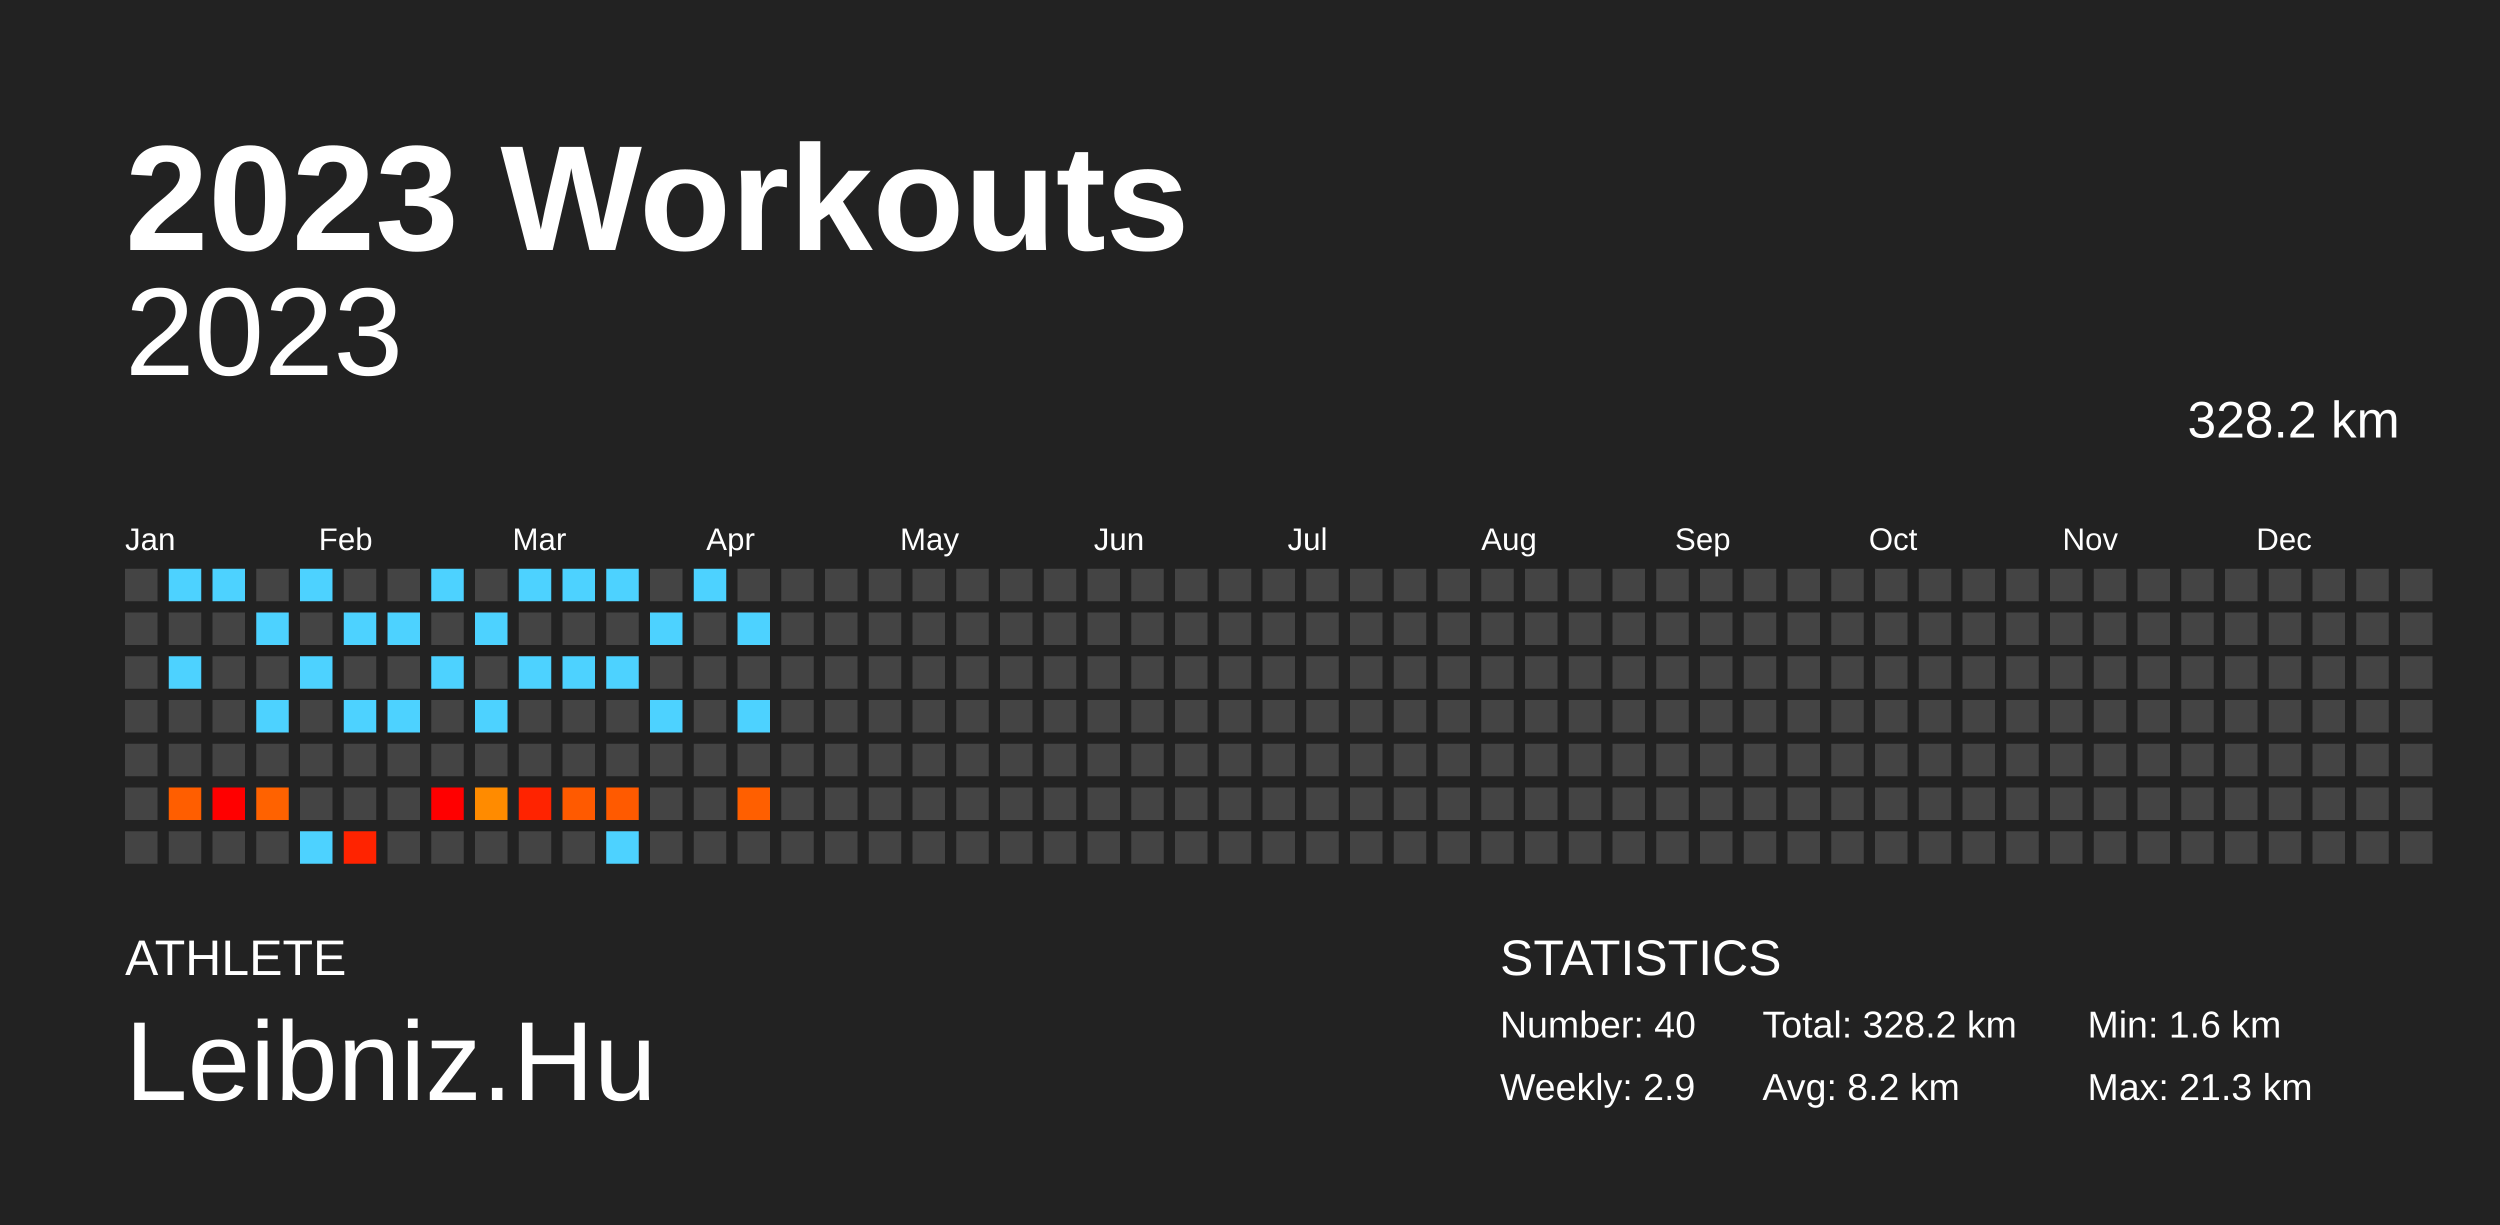
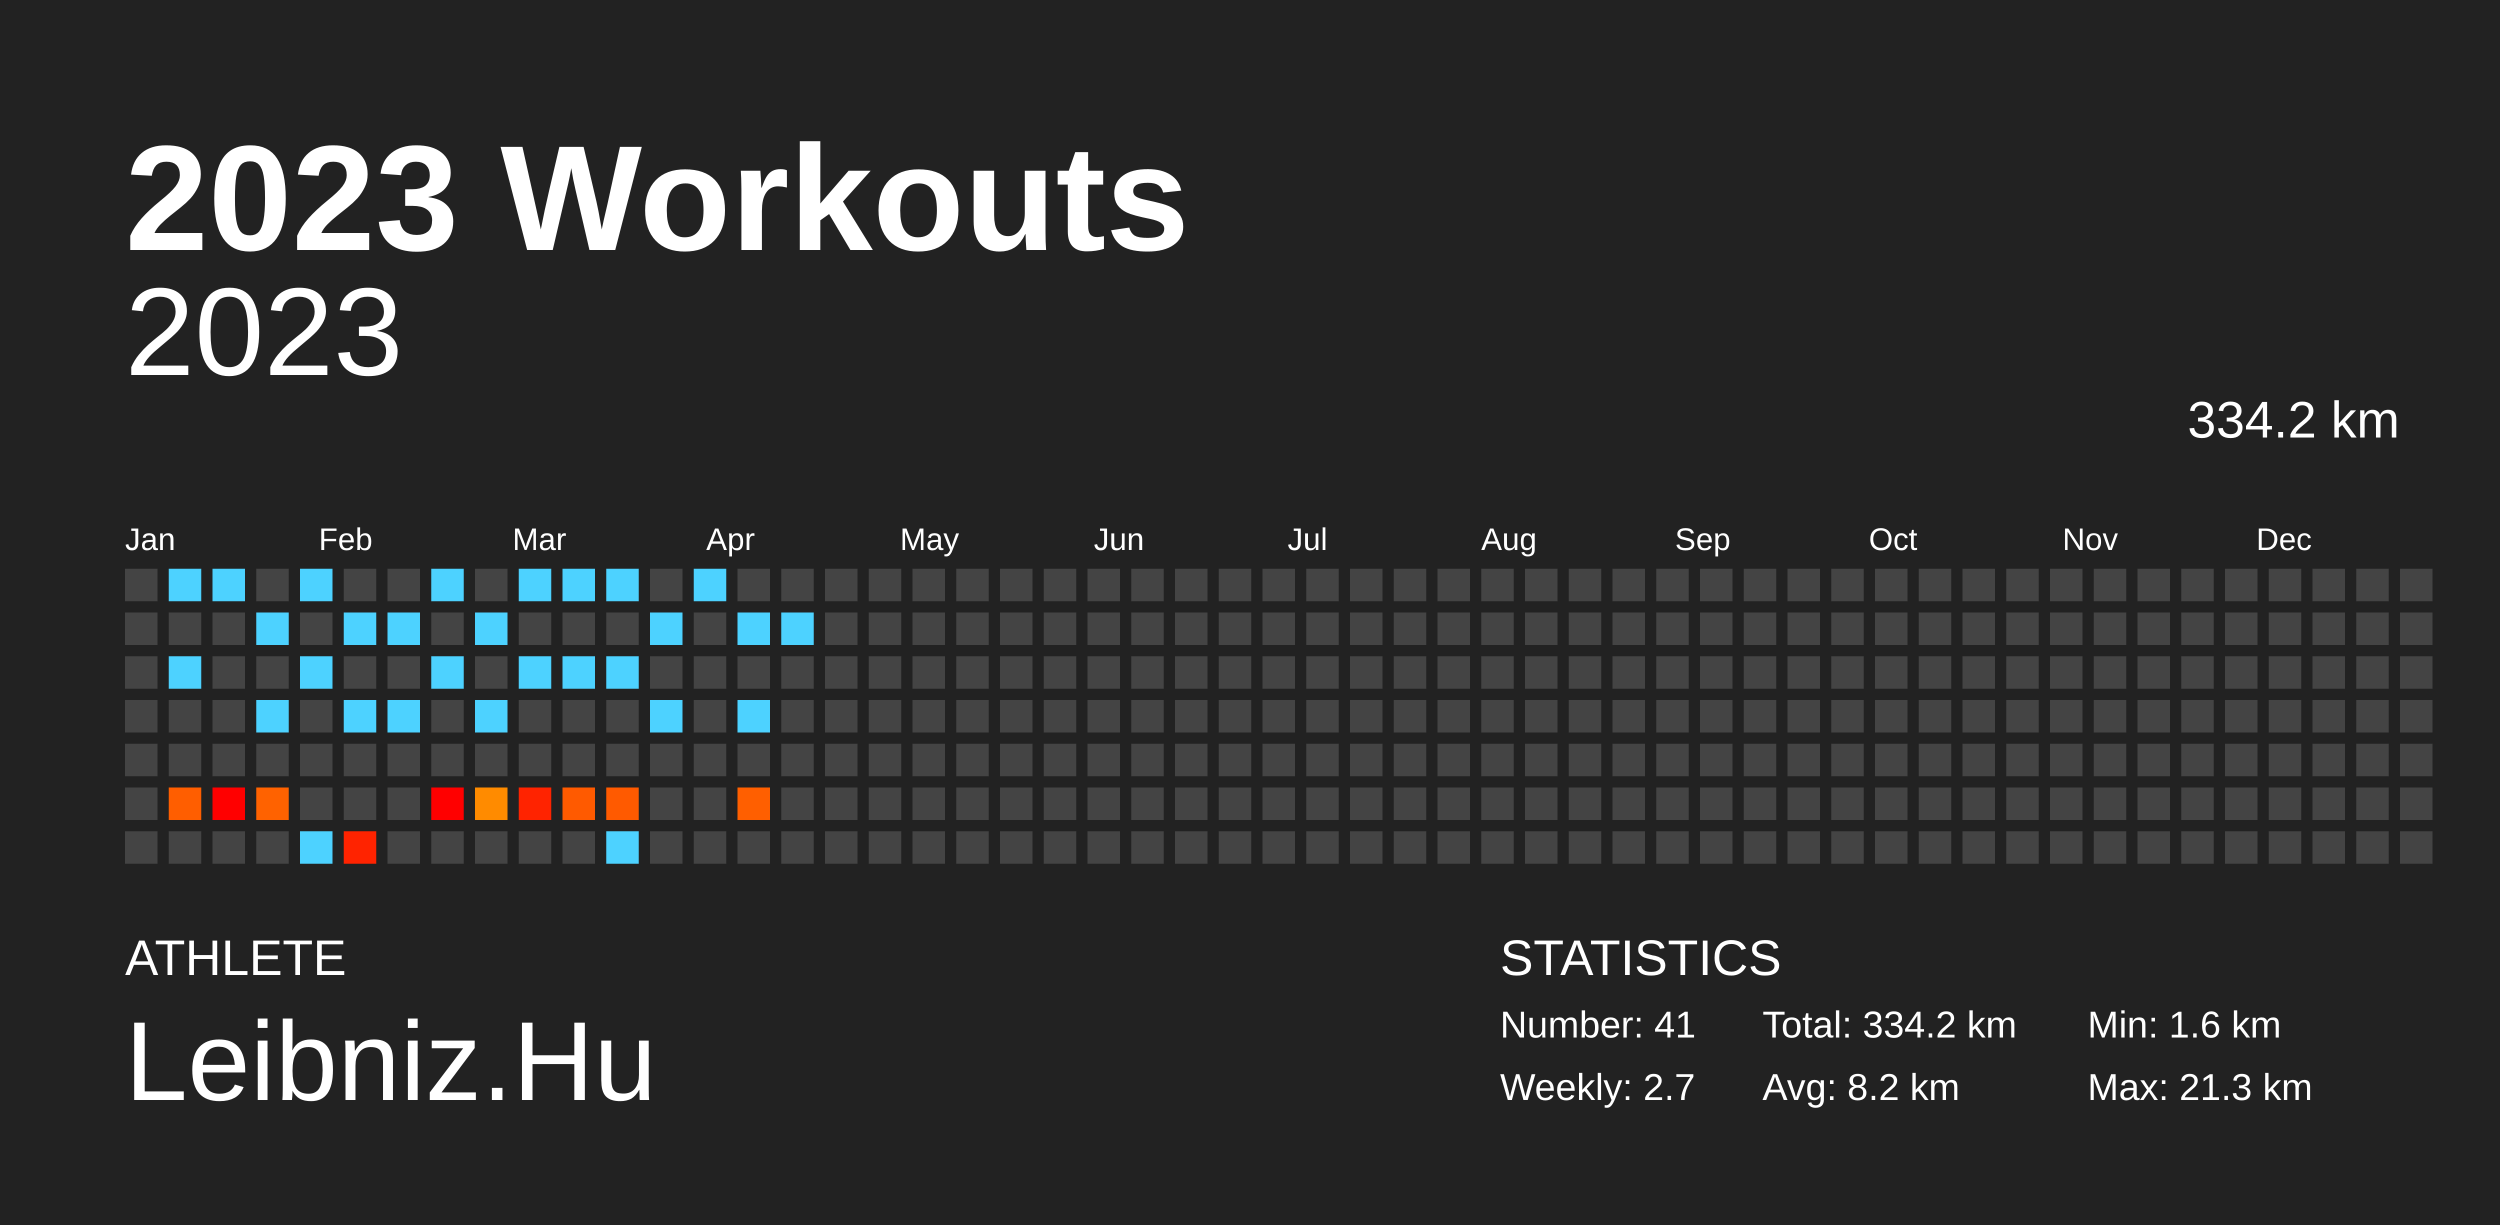
<svg xmlns="http://www.w3.org/2000/svg" baseProfile="full" height="98mm" version="1.1" viewBox="0,0,200,98" width="200mm">
  <defs />
  <rect fill="#222222" height="98" width="200" x="0" y="0" />
  <text fill="#FFFFFF" style="font-size:12px; font-family:Arial; font-weight:bold;" x="10" y="20">2023 Workouts</text>
  <text fill="#FFFFFF" style="font-size:4px; font-family:Arial" x="10" y="78">ATHLETE</text>
  <text fill="#FFFFFF" style="font-size:9px; font-family:Arial" x="10" y="88">Leibniz.Hu</text>
  <text fill="#FFFFFF" style="font-size:4px; font-family:Arial" x="120" y="78">STATISTICS</text>
-   <text fill="#FFFFFF" style="font-size:3px; font-family:Arial" x="120" y="83">Number: 40</text>
-   <text fill="#FFFFFF" style="font-size:3px; font-family:Arial" x="120" y="88">Weekly: 2.9</text>
-   <text fill="#FFFFFF" style="font-size:3px; font-family:Arial" x="141" y="83">Total: 328.2 km</text>
+   <text fill="#FFFFFF" style="font-size:3px; font-family:Arial" x="120" y="83">Number: 41</text>
+   <text fill="#FFFFFF" style="font-size:3px; font-family:Arial" x="120" y="88">Weekly: 2.7</text>
+   <text fill="#FFFFFF" style="font-size:3px; font-family:Arial" x="141" y="83">Total: 334.2 km</text>
  <text fill="#FFFFFF" style="font-size:3px; font-family:Arial" x="141" y="88">Avg: 8.2 km</text>
  <text fill="#FFFFFF" style="font-size:3px; font-family:Arial" x="167" y="83">Min: 1.6 km</text>
  <text fill="#FFFFFF" style="font-size:3px; font-family:Arial" x="167" y="88">Max: 21.3 km</text>
  <text alignment-baseline="hanging" fill="#FFFFFF" style="font-size:10.0px; font-family:Arial;" x="10" y="30">2023</text>
-   <text alignment-baseline="hanging" fill="#FFFFFF" style="font-size:4.125px; font-family:Arial;" x="175" y="35">328.2 km</text>
+   <text alignment-baseline="hanging" fill="#FFFFFF" style="font-size:4.125px; font-family:Arial;" x="175" y="35">334.2 km</text>
  <text fill="#FFFFFF" style="font-size:2.5px; font-family:Arial" x="10.0" y="44">Jan</text>
  <text fill="#FFFFFF" style="font-size:2.5px; font-family:Arial" x="25.5" y="44">Feb</text>
  <text fill="#FFFFFF" style="font-size:2.5px; font-family:Arial" x="41.0" y="44">Mar</text>
  <text fill="#FFFFFF" style="font-size:2.5px; font-family:Arial" x="56.5" y="44">Apr</text>
  <text fill="#FFFFFF" style="font-size:2.5px; font-family:Arial" x="72.0" y="44">May</text>
  <text fill="#FFFFFF" style="font-size:2.5px; font-family:Arial" x="87.5" y="44">Jun</text>
  <text fill="#FFFFFF" style="font-size:2.5px; font-family:Arial" x="103.0" y="44">Jul</text>
  <text fill="#FFFFFF" style="font-size:2.5px; font-family:Arial" x="118.5" y="44">Aug</text>
  <text fill="#FFFFFF" style="font-size:2.5px; font-family:Arial" x="134.0" y="44">Sep</text>
  <text fill="#FFFFFF" style="font-size:2.5px; font-family:Arial" x="149.5" y="44">Oct</text>
  <text fill="#FFFFFF" style="font-size:2.5px; font-family:Arial" x="165.0" y="44">Nov</text>
  <text fill="#FFFFFF" style="font-size:2.5px; font-family:Arial" x="180.5" y="44">Dec</text>
  <rect fill="#444444" height="2.6" width="2.6" x="10.0" y="45.5" />
  <rect fill="#444444" height="2.6" width="2.6" x="10.0" y="49.0" />
  <rect fill="#444444" height="2.6" width="2.6" x="10.0" y="52.5" />
  <rect fill="#444444" height="2.6" width="2.6" x="10.0" y="56.0" />
  <rect fill="#444444" height="2.6" width="2.6" x="10.0" y="59.5" />
  <rect fill="#444444" height="2.6" width="2.6" x="10.0" y="63.0" />
  <rect fill="#444444" height="2.6" width="2.6" x="10.0" y="66.5" />
  <rect fill="#4dd2ff" height="2.6" width="2.6" x="13.5" y="45.5" />
  <rect fill="#444444" height="2.6" width="2.6" x="13.5" y="49.0" />
  <rect fill="#4dd2ff" height="2.6" width="2.6" x="13.5" y="52.5" />
  <rect fill="#444444" height="2.6" width="2.6" x="13.5" y="56.0" />
  <rect fill="#444444" height="2.6" width="2.6" x="13.5" y="59.5" />
  <rect fill="#ff5e00" height="2.6" width="2.6" x="13.5" y="63.0" />
  <rect fill="#444444" height="2.6" width="2.6" x="13.5" y="66.5" />
  <rect fill="#4dd2ff" height="2.6" width="2.6" x="17.0" y="45.5" />
  <rect fill="#444444" height="2.6" width="2.6" x="17.0" y="49.0" />
  <rect fill="#444444" height="2.6" width="2.6" x="17.0" y="52.5" />
  <rect fill="#444444" height="2.6" width="2.6" x="17.0" y="56.0" />
  <rect fill="#444444" height="2.6" width="2.6" x="17.0" y="59.5" />
  <rect fill="red" height="2.6" width="2.6" x="17.0" y="63.0" />
  <rect fill="#444444" height="2.6" width="2.6" x="17.0" y="66.5" />
  <rect fill="#444444" height="2.6" width="2.6" x="20.5" y="45.5" />
  <rect fill="#4dd2ff" height="2.6" width="2.6" x="20.5" y="49.0" />
  <rect fill="#444444" height="2.6" width="2.6" x="20.5" y="52.5" />
  <rect fill="#4dd2ff" height="2.6" width="2.6" x="20.5" y="56.0" />
  <rect fill="#444444" height="2.6" width="2.6" x="20.5" y="59.5" />
  <rect fill="#ff6200" height="2.6" width="2.6" x="20.5" y="63.0" />
  <rect fill="#444444" height="2.6" width="2.6" x="20.5" y="66.5" />
  <rect fill="#4dd2ff" height="2.6" width="2.6" x="24.0" y="45.5" />
  <rect fill="#444444" height="2.6" width="2.6" x="24.0" y="49.0" />
  <rect fill="#4dd2ff" height="2.6" width="2.6" x="24.0" y="52.5" />
  <rect fill="#444444" height="2.6" width="2.6" x="24.0" y="56.0" />
  <rect fill="#444444" height="2.6" width="2.6" x="24.0" y="59.5" />
  <rect fill="#444444" height="2.6" width="2.6" x="24.0" y="63.0" />
  <rect fill="#4dd2ff" height="2.6" width="2.6" x="24.0" y="66.5" />
  <rect fill="#444444" height="2.6" width="2.6" x="27.5" y="45.5" />
  <rect fill="#4dd2ff" height="2.6" width="2.6" x="27.5" y="49.0" />
  <rect fill="#444444" height="2.6" width="2.6" x="27.5" y="52.5" />
  <rect fill="#4dd2ff" height="2.6" width="2.6" x="27.5" y="56.0" />
  <rect fill="#444444" height="2.6" width="2.6" x="27.5" y="59.5" />
  <rect fill="#444444" height="2.6" width="2.6" x="27.5" y="63.0" />
  <rect fill="#ff2300" height="2.6" width="2.6" x="27.5" y="66.5" />
  <rect fill="#444444" height="2.6" width="2.6" x="31.0" y="45.5" />
  <rect fill="#4dd2ff" height="2.6" width="2.6" x="31.0" y="49.0" />
  <rect fill="#444444" height="2.6" width="2.6" x="31.0" y="52.5" />
  <rect fill="#4dd2ff" height="2.6" width="2.6" x="31.0" y="56.0" />
  <rect fill="#444444" height="2.6" width="2.6" x="31.0" y="59.5" />
  <rect fill="#444444" height="2.6" width="2.6" x="31.0" y="63.0" />
  <rect fill="#444444" height="2.6" width="2.6" x="31.0" y="66.5" />
  <rect fill="#4dd2ff" height="2.6" width="2.6" x="34.5" y="45.5" />
  <rect fill="#444444" height="2.6" width="2.6" x="34.5" y="49.0" />
  <rect fill="#4dd2ff" height="2.6" width="2.6" x="34.5" y="52.5" />
  <rect fill="#444444" height="2.6" width="2.6" x="34.5" y="56.0" />
  <rect fill="#444444" height="2.6" width="2.6" x="34.5" y="59.5" />
  <rect fill="red" height="2.6" width="2.6" x="34.5" y="63.0" />
  <rect fill="#444444" height="2.6" width="2.6" x="34.5" y="66.5" />
  <rect fill="#444444" height="2.6" width="2.6" x="38.0" y="45.5" />
  <rect fill="#4dd2ff" height="2.6" width="2.6" x="38.0" y="49.0" />
  <rect fill="#444444" height="2.6" width="2.6" x="38.0" y="52.5" />
  <rect fill="#4dd2ff" height="2.6" width="2.6" x="38.0" y="56.0" />
  <rect fill="#444444" height="2.6" width="2.6" x="38.0" y="59.5" />
  <rect fill="#ff8b00" height="2.6" width="2.6" x="38.0" y="63.0" />
  <rect fill="#444444" height="2.6" width="2.6" x="38.0" y="66.5" />
  <rect fill="#4dd2ff" height="2.6" width="2.6" x="41.5" y="45.5" />
  <rect fill="#444444" height="2.6" width="2.6" x="41.5" y="49.0" />
  <rect fill="#4dd2ff" height="2.6" width="2.6" x="41.5" y="52.5" />
  <rect fill="#444444" height="2.6" width="2.6" x="41.5" y="56.0" />
  <rect fill="#444444" height="2.6" width="2.6" x="41.5" y="59.5" />
  <rect fill="#ff2300" height="2.6" width="2.6" x="41.5" y="63.0" />
  <rect fill="#444444" height="2.6" width="2.6" x="41.5" y="66.5" />
  <rect fill="#4dd2ff" height="2.6" width="2.6" x="45.0" y="45.5" />
  <rect fill="#444444" height="2.6" width="2.6" x="45.0" y="49.0" />
  <rect fill="#4dd2ff" height="2.6" width="2.6" x="45.0" y="52.5" />
  <rect fill="#444444" height="2.6" width="2.6" x="45.0" y="56.0" />
  <rect fill="#444444" height="2.6" width="2.6" x="45.0" y="59.5" />
  <rect fill="#ff5a00" height="2.6" width="2.6" x="45.0" y="63.0" />
  <rect fill="#444444" height="2.6" width="2.6" x="45.0" y="66.5" />
  <rect fill="#4dd2ff" height="2.6" width="2.6" x="48.5" y="45.5" />
  <rect fill="#444444" height="2.6" width="2.6" x="48.5" y="49.0" />
  <rect fill="#4dd2ff" height="2.6" width="2.6" x="48.5" y="52.5" />
  <rect fill="#444444" height="2.6" width="2.6" x="48.5" y="56.0" />
  <rect fill="#444444" height="2.6" width="2.6" x="48.5" y="59.5" />
  <rect fill="#ff5a00" height="2.6" width="2.6" x="48.5" y="63.0" />
  <rect fill="#4dd2ff" height="2.6" width="2.6" x="48.5" y="66.5" />
  <rect fill="#444444" height="2.6" width="2.6" x="52.0" y="45.5" />
  <rect fill="#4dd2ff" height="2.6" width="2.6" x="52.0" y="49.0" />
  <rect fill="#444444" height="2.6" width="2.6" x="52.0" y="52.5" />
  <rect fill="#4dd2ff" height="2.6" width="2.6" x="52.0" y="56.0" />
  <rect fill="#444444" height="2.6" width="2.6" x="52.0" y="59.5" />
  <rect fill="#444444" height="2.6" width="2.6" x="52.0" y="63.0" />
  <rect fill="#444444" height="2.6" width="2.6" x="52.0" y="66.5" />
  <rect fill="#4dd2ff" height="2.6" width="2.6" x="55.5" y="45.5" />
  <rect fill="#444444" height="2.6" width="2.6" x="55.5" y="49.0" />
  <rect fill="#444444" height="2.6" width="2.6" x="55.5" y="52.5" />
  <rect fill="#444444" height="2.6" width="2.6" x="55.5" y="56.0" />
  <rect fill="#444444" height="2.6" width="2.6" x="55.5" y="59.5" />
  <rect fill="#444444" height="2.6" width="2.6" x="55.5" y="63.0" />
  <rect fill="#444444" height="2.6" width="2.6" x="55.5" y="66.5" />
  <rect fill="#444444" height="2.6" width="2.6" x="59.0" y="45.5" />
  <rect fill="#4dd2ff" height="2.6" width="2.6" x="59.0" y="49.0" />
  <rect fill="#444444" height="2.6" width="2.6" x="59.0" y="52.5" />
  <rect fill="#4dd2ff" height="2.6" width="2.6" x="59.0" y="56.0" />
  <rect fill="#444444" height="2.6" width="2.6" x="59.0" y="59.5" />
  <rect fill="#ff5f00" height="2.6" width="2.6" x="59.0" y="63.0" />
  <rect fill="#444444" height="2.6" width="2.6" x="59.0" y="66.5" />
  <rect fill="#444444" height="2.6" width="2.6" x="62.5" y="45.5" />
-   <rect fill="#444444" height="2.6" width="2.6" x="62.5" y="49.0" />
+   <rect fill="#4dd2ff" height="2.6" width="2.6" x="62.5" y="49.0" />
  <rect fill="#444444" height="2.6" width="2.6" x="62.5" y="52.5" />
  <rect fill="#444444" height="2.6" width="2.6" x="62.5" y="56.0" />
  <rect fill="#444444" height="2.6" width="2.6" x="62.5" y="59.5" />
  <rect fill="#444444" height="2.6" width="2.6" x="62.5" y="63.0" />
  <rect fill="#444444" height="2.6" width="2.6" x="62.5" y="66.5" />
  <rect fill="#444444" height="2.6" width="2.6" x="66.0" y="45.5" />
  <rect fill="#444444" height="2.6" width="2.6" x="66.0" y="49.0" />
  <rect fill="#444444" height="2.6" width="2.6" x="66.0" y="52.5" />
  <rect fill="#444444" height="2.6" width="2.6" x="66.0" y="56.0" />
  <rect fill="#444444" height="2.6" width="2.6" x="66.0" y="59.5" />
  <rect fill="#444444" height="2.6" width="2.6" x="66.0" y="63.0" />
  <rect fill="#444444" height="2.6" width="2.6" x="66.0" y="66.5" />
  <rect fill="#444444" height="2.6" width="2.6" x="69.5" y="45.5" />
  <rect fill="#444444" height="2.6" width="2.6" x="69.5" y="49.0" />
  <rect fill="#444444" height="2.6" width="2.6" x="69.5" y="52.5" />
  <rect fill="#444444" height="2.6" width="2.6" x="69.5" y="56.0" />
  <rect fill="#444444" height="2.6" width="2.6" x="69.5" y="59.5" />
  <rect fill="#444444" height="2.6" width="2.6" x="69.5" y="63.0" />
  <rect fill="#444444" height="2.6" width="2.6" x="69.5" y="66.5" />
  <rect fill="#444444" height="2.6" width="2.6" x="73.0" y="45.5" />
  <rect fill="#444444" height="2.6" width="2.6" x="73.0" y="49.0" />
  <rect fill="#444444" height="2.6" width="2.6" x="73.0" y="52.5" />
  <rect fill="#444444" height="2.6" width="2.6" x="73.0" y="56.0" />
  <rect fill="#444444" height="2.6" width="2.6" x="73.0" y="59.5" />
  <rect fill="#444444" height="2.6" width="2.6" x="73.0" y="63.0" />
  <rect fill="#444444" height="2.6" width="2.6" x="73.0" y="66.5" />
  <rect fill="#444444" height="2.6" width="2.6" x="76.5" y="45.5" />
  <rect fill="#444444" height="2.6" width="2.6" x="76.5" y="49.0" />
  <rect fill="#444444" height="2.6" width="2.6" x="76.5" y="52.5" />
  <rect fill="#444444" height="2.6" width="2.6" x="76.5" y="56.0" />
  <rect fill="#444444" height="2.6" width="2.6" x="76.5" y="59.5" />
  <rect fill="#444444" height="2.6" width="2.6" x="76.5" y="63.0" />
  <rect fill="#444444" height="2.6" width="2.6" x="76.5" y="66.5" />
  <rect fill="#444444" height="2.6" width="2.6" x="80.0" y="45.5" />
  <rect fill="#444444" height="2.6" width="2.6" x="80.0" y="49.0" />
  <rect fill="#444444" height="2.6" width="2.6" x="80.0" y="52.5" />
  <rect fill="#444444" height="2.6" width="2.6" x="80.0" y="56.0" />
  <rect fill="#444444" height="2.6" width="2.6" x="80.0" y="59.5" />
  <rect fill="#444444" height="2.6" width="2.6" x="80.0" y="63.0" />
  <rect fill="#444444" height="2.6" width="2.6" x="80.0" y="66.5" />
  <rect fill="#444444" height="2.6" width="2.6" x="83.5" y="45.5" />
  <rect fill="#444444" height="2.6" width="2.6" x="83.5" y="49.0" />
  <rect fill="#444444" height="2.6" width="2.6" x="83.5" y="52.5" />
  <rect fill="#444444" height="2.6" width="2.6" x="83.5" y="56.0" />
  <rect fill="#444444" height="2.6" width="2.6" x="83.5" y="59.5" />
  <rect fill="#444444" height="2.6" width="2.6" x="83.5" y="63.0" />
  <rect fill="#444444" height="2.6" width="2.6" x="83.5" y="66.5" />
  <rect fill="#444444" height="2.6" width="2.6" x="87.0" y="45.5" />
  <rect fill="#444444" height="2.6" width="2.6" x="87.0" y="49.0" />
  <rect fill="#444444" height="2.6" width="2.6" x="87.0" y="52.5" />
  <rect fill="#444444" height="2.6" width="2.6" x="87.0" y="56.0" />
  <rect fill="#444444" height="2.6" width="2.6" x="87.0" y="59.5" />
  <rect fill="#444444" height="2.6" width="2.6" x="87.0" y="63.0" />
  <rect fill="#444444" height="2.6" width="2.6" x="87.0" y="66.5" />
  <rect fill="#444444" height="2.6" width="2.6" x="90.5" y="45.5" />
  <rect fill="#444444" height="2.6" width="2.6" x="90.5" y="49.0" />
  <rect fill="#444444" height="2.6" width="2.6" x="90.5" y="52.5" />
  <rect fill="#444444" height="2.6" width="2.6" x="90.5" y="56.0" />
  <rect fill="#444444" height="2.6" width="2.6" x="90.5" y="59.5" />
  <rect fill="#444444" height="2.6" width="2.6" x="90.5" y="63.0" />
  <rect fill="#444444" height="2.6" width="2.6" x="90.5" y="66.5" />
  <rect fill="#444444" height="2.6" width="2.6" x="94.0" y="45.5" />
  <rect fill="#444444" height="2.6" width="2.6" x="94.0" y="49.0" />
  <rect fill="#444444" height="2.6" width="2.6" x="94.0" y="52.5" />
  <rect fill="#444444" height="2.6" width="2.6" x="94.0" y="56.0" />
  <rect fill="#444444" height="2.6" width="2.6" x="94.0" y="59.5" />
  <rect fill="#444444" height="2.6" width="2.6" x="94.0" y="63.0" />
  <rect fill="#444444" height="2.6" width="2.6" x="94.0" y="66.5" />
  <rect fill="#444444" height="2.6" width="2.6" x="97.5" y="45.5" />
  <rect fill="#444444" height="2.6" width="2.6" x="97.5" y="49.0" />
  <rect fill="#444444" height="2.6" width="2.6" x="97.5" y="52.5" />
  <rect fill="#444444" height="2.6" width="2.6" x="97.5" y="56.0" />
  <rect fill="#444444" height="2.6" width="2.6" x="97.5" y="59.5" />
  <rect fill="#444444" height="2.6" width="2.6" x="97.5" y="63.0" />
  <rect fill="#444444" height="2.6" width="2.6" x="97.5" y="66.5" />
  <rect fill="#444444" height="2.6" width="2.6" x="101.0" y="45.5" />
  <rect fill="#444444" height="2.6" width="2.6" x="101.0" y="49.0" />
  <rect fill="#444444" height="2.6" width="2.6" x="101.0" y="52.5" />
  <rect fill="#444444" height="2.6" width="2.6" x="101.0" y="56.0" />
  <rect fill="#444444" height="2.6" width="2.6" x="101.0" y="59.5" />
  <rect fill="#444444" height="2.6" width="2.6" x="101.0" y="63.0" />
  <rect fill="#444444" height="2.6" width="2.6" x="101.0" y="66.5" />
  <rect fill="#444444" height="2.6" width="2.6" x="104.5" y="45.5" />
  <rect fill="#444444" height="2.6" width="2.6" x="104.5" y="49.0" />
  <rect fill="#444444" height="2.6" width="2.6" x="104.5" y="52.5" />
  <rect fill="#444444" height="2.6" width="2.6" x="104.5" y="56.0" />
  <rect fill="#444444" height="2.6" width="2.6" x="104.5" y="59.5" />
  <rect fill="#444444" height="2.6" width="2.6" x="104.5" y="63.0" />
  <rect fill="#444444" height="2.6" width="2.6" x="104.5" y="66.5" />
  <rect fill="#444444" height="2.6" width="2.6" x="108.0" y="45.5" />
  <rect fill="#444444" height="2.6" width="2.6" x="108.0" y="49.0" />
  <rect fill="#444444" height="2.6" width="2.6" x="108.0" y="52.5" />
  <rect fill="#444444" height="2.6" width="2.6" x="108.0" y="56.0" />
  <rect fill="#444444" height="2.6" width="2.6" x="108.0" y="59.5" />
  <rect fill="#444444" height="2.6" width="2.6" x="108.0" y="63.0" />
  <rect fill="#444444" height="2.6" width="2.6" x="108.0" y="66.5" />
  <rect fill="#444444" height="2.6" width="2.6" x="111.5" y="45.5" />
  <rect fill="#444444" height="2.6" width="2.6" x="111.5" y="49.0" />
  <rect fill="#444444" height="2.6" width="2.6" x="111.5" y="52.5" />
  <rect fill="#444444" height="2.6" width="2.6" x="111.5" y="56.0" />
  <rect fill="#444444" height="2.6" width="2.6" x="111.5" y="59.5" />
  <rect fill="#444444" height="2.6" width="2.6" x="111.5" y="63.0" />
  <rect fill="#444444" height="2.6" width="2.6" x="111.5" y="66.5" />
  <rect fill="#444444" height="2.6" width="2.6" x="115.0" y="45.5" />
  <rect fill="#444444" height="2.6" width="2.6" x="115.0" y="49.0" />
  <rect fill="#444444" height="2.6" width="2.6" x="115.0" y="52.5" />
  <rect fill="#444444" height="2.6" width="2.6" x="115.0" y="56.0" />
  <rect fill="#444444" height="2.6" width="2.6" x="115.0" y="59.5" />
  <rect fill="#444444" height="2.6" width="2.6" x="115.0" y="63.0" />
  <rect fill="#444444" height="2.6" width="2.6" x="115.0" y="66.5" />
  <rect fill="#444444" height="2.6" width="2.6" x="118.5" y="45.5" />
  <rect fill="#444444" height="2.6" width="2.6" x="118.5" y="49.0" />
  <rect fill="#444444" height="2.6" width="2.6" x="118.5" y="52.5" />
  <rect fill="#444444" height="2.6" width="2.6" x="118.5" y="56.0" />
  <rect fill="#444444" height="2.6" width="2.6" x="118.5" y="59.5" />
  <rect fill="#444444" height="2.6" width="2.6" x="118.5" y="63.0" />
  <rect fill="#444444" height="2.6" width="2.6" x="118.5" y="66.5" />
  <rect fill="#444444" height="2.6" width="2.6" x="122.0" y="45.5" />
  <rect fill="#444444" height="2.6" width="2.6" x="122.0" y="49.0" />
  <rect fill="#444444" height="2.6" width="2.6" x="122.0" y="52.5" />
  <rect fill="#444444" height="2.6" width="2.6" x="122.0" y="56.0" />
  <rect fill="#444444" height="2.6" width="2.6" x="122.0" y="59.5" />
  <rect fill="#444444" height="2.6" width="2.6" x="122.0" y="63.0" />
  <rect fill="#444444" height="2.6" width="2.6" x="122.0" y="66.5" />
  <rect fill="#444444" height="2.6" width="2.6" x="125.5" y="45.5" />
  <rect fill="#444444" height="2.6" width="2.6" x="125.5" y="49.0" />
  <rect fill="#444444" height="2.6" width="2.6" x="125.5" y="52.5" />
  <rect fill="#444444" height="2.6" width="2.6" x="125.5" y="56.0" />
  <rect fill="#444444" height="2.6" width="2.6" x="125.5" y="59.5" />
  <rect fill="#444444" height="2.6" width="2.6" x="125.5" y="63.0" />
  <rect fill="#444444" height="2.6" width="2.6" x="125.5" y="66.5" />
  <rect fill="#444444" height="2.6" width="2.6" x="129.0" y="45.5" />
  <rect fill="#444444" height="2.6" width="2.6" x="129.0" y="49.0" />
  <rect fill="#444444" height="2.6" width="2.6" x="129.0" y="52.5" />
  <rect fill="#444444" height="2.6" width="2.6" x="129.0" y="56.0" />
  <rect fill="#444444" height="2.6" width="2.6" x="129.0" y="59.5" />
  <rect fill="#444444" height="2.6" width="2.6" x="129.0" y="63.0" />
  <rect fill="#444444" height="2.6" width="2.6" x="129.0" y="66.5" />
  <rect fill="#444444" height="2.6" width="2.6" x="132.5" y="45.5" />
  <rect fill="#444444" height="2.6" width="2.6" x="132.5" y="49.0" />
  <rect fill="#444444" height="2.6" width="2.6" x="132.5" y="52.5" />
  <rect fill="#444444" height="2.6" width="2.6" x="132.5" y="56.0" />
  <rect fill="#444444" height="2.6" width="2.6" x="132.5" y="59.5" />
  <rect fill="#444444" height="2.6" width="2.6" x="132.5" y="63.0" />
  <rect fill="#444444" height="2.6" width="2.6" x="132.5" y="66.5" />
  <rect fill="#444444" height="2.6" width="2.6" x="136.0" y="45.5" />
  <rect fill="#444444" height="2.6" width="2.6" x="136.0" y="49.0" />
  <rect fill="#444444" height="2.6" width="2.6" x="136.0" y="52.5" />
  <rect fill="#444444" height="2.6" width="2.6" x="136.0" y="56.0" />
  <rect fill="#444444" height="2.6" width="2.6" x="136.0" y="59.5" />
  <rect fill="#444444" height="2.6" width="2.6" x="136.0" y="63.0" />
  <rect fill="#444444" height="2.6" width="2.6" x="136.0" y="66.5" />
  <rect fill="#444444" height="2.6" width="2.6" x="139.5" y="45.5" />
  <rect fill="#444444" height="2.6" width="2.6" x="139.5" y="49.0" />
  <rect fill="#444444" height="2.6" width="2.6" x="139.5" y="52.5" />
  <rect fill="#444444" height="2.6" width="2.6" x="139.5" y="56.0" />
  <rect fill="#444444" height="2.6" width="2.6" x="139.5" y="59.5" />
  <rect fill="#444444" height="2.6" width="2.6" x="139.5" y="63.0" />
  <rect fill="#444444" height="2.6" width="2.6" x="139.5" y="66.5" />
  <rect fill="#444444" height="2.6" width="2.6" x="143.0" y="45.5" />
  <rect fill="#444444" height="2.6" width="2.6" x="143.0" y="49.0" />
  <rect fill="#444444" height="2.6" width="2.6" x="143.0" y="52.5" />
  <rect fill="#444444" height="2.6" width="2.6" x="143.0" y="56.0" />
  <rect fill="#444444" height="2.6" width="2.6" x="143.0" y="59.5" />
  <rect fill="#444444" height="2.6" width="2.6" x="143.0" y="63.0" />
  <rect fill="#444444" height="2.6" width="2.6" x="143.0" y="66.5" />
  <rect fill="#444444" height="2.6" width="2.6" x="146.5" y="45.5" />
  <rect fill="#444444" height="2.6" width="2.6" x="146.5" y="49.0" />
  <rect fill="#444444" height="2.6" width="2.6" x="146.5" y="52.5" />
  <rect fill="#444444" height="2.6" width="2.6" x="146.5" y="56.0" />
  <rect fill="#444444" height="2.6" width="2.6" x="146.5" y="59.5" />
  <rect fill="#444444" height="2.6" width="2.6" x="146.5" y="63.0" />
  <rect fill="#444444" height="2.6" width="2.6" x="146.5" y="66.5" />
  <rect fill="#444444" height="2.6" width="2.6" x="150.0" y="45.5" />
  <rect fill="#444444" height="2.6" width="2.6" x="150.0" y="49.0" />
  <rect fill="#444444" height="2.6" width="2.6" x="150.0" y="52.5" />
  <rect fill="#444444" height="2.6" width="2.6" x="150.0" y="56.0" />
  <rect fill="#444444" height="2.6" width="2.6" x="150.0" y="59.5" />
  <rect fill="#444444" height="2.6" width="2.6" x="150.0" y="63.0" />
  <rect fill="#444444" height="2.6" width="2.6" x="150.0" y="66.5" />
  <rect fill="#444444" height="2.6" width="2.6" x="153.5" y="45.5" />
  <rect fill="#444444" height="2.6" width="2.6" x="153.5" y="49.0" />
  <rect fill="#444444" height="2.6" width="2.6" x="153.5" y="52.5" />
  <rect fill="#444444" height="2.6" width="2.6" x="153.5" y="56.0" />
  <rect fill="#444444" height="2.6" width="2.6" x="153.5" y="59.5" />
  <rect fill="#444444" height="2.6" width="2.6" x="153.5" y="63.0" />
  <rect fill="#444444" height="2.6" width="2.6" x="153.5" y="66.5" />
  <rect fill="#444444" height="2.6" width="2.6" x="157.0" y="45.5" />
  <rect fill="#444444" height="2.6" width="2.6" x="157.0" y="49.0" />
  <rect fill="#444444" height="2.6" width="2.6" x="157.0" y="52.5" />
  <rect fill="#444444" height="2.6" width="2.6" x="157.0" y="56.0" />
  <rect fill="#444444" height="2.6" width="2.6" x="157.0" y="59.5" />
  <rect fill="#444444" height="2.6" width="2.6" x="157.0" y="63.0" />
  <rect fill="#444444" height="2.6" width="2.6" x="157.0" y="66.5" />
  <rect fill="#444444" height="2.6" width="2.6" x="160.5" y="45.5" />
  <rect fill="#444444" height="2.6" width="2.6" x="160.5" y="49.0" />
  <rect fill="#444444" height="2.6" width="2.6" x="160.5" y="52.5" />
  <rect fill="#444444" height="2.6" width="2.6" x="160.5" y="56.0" />
  <rect fill="#444444" height="2.6" width="2.6" x="160.5" y="59.5" />
  <rect fill="#444444" height="2.6" width="2.6" x="160.5" y="63.0" />
  <rect fill="#444444" height="2.6" width="2.6" x="160.5" y="66.5" />
  <rect fill="#444444" height="2.6" width="2.6" x="164.0" y="45.5" />
  <rect fill="#444444" height="2.6" width="2.6" x="164.0" y="49.0" />
  <rect fill="#444444" height="2.6" width="2.6" x="164.0" y="52.5" />
  <rect fill="#444444" height="2.6" width="2.6" x="164.0" y="56.0" />
  <rect fill="#444444" height="2.6" width="2.6" x="164.0" y="59.5" />
  <rect fill="#444444" height="2.6" width="2.6" x="164.0" y="63.0" />
  <rect fill="#444444" height="2.6" width="2.6" x="164.0" y="66.5" />
  <rect fill="#444444" height="2.6" width="2.6" x="167.5" y="45.5" />
  <rect fill="#444444" height="2.6" width="2.6" x="167.5" y="49.0" />
  <rect fill="#444444" height="2.6" width="2.6" x="167.5" y="52.5" />
  <rect fill="#444444" height="2.6" width="2.6" x="167.5" y="56.0" />
  <rect fill="#444444" height="2.6" width="2.6" x="167.5" y="59.5" />
  <rect fill="#444444" height="2.6" width="2.6" x="167.5" y="63.0" />
  <rect fill="#444444" height="2.6" width="2.6" x="167.5" y="66.5" />
  <rect fill="#444444" height="2.6" width="2.6" x="171.0" y="45.5" />
  <rect fill="#444444" height="2.6" width="2.6" x="171.0" y="49.0" />
  <rect fill="#444444" height="2.6" width="2.6" x="171.0" y="52.5" />
  <rect fill="#444444" height="2.6" width="2.6" x="171.0" y="56.0" />
  <rect fill="#444444" height="2.6" width="2.6" x="171.0" y="59.5" />
  <rect fill="#444444" height="2.6" width="2.6" x="171.0" y="63.0" />
  <rect fill="#444444" height="2.6" width="2.6" x="171.0" y="66.5" />
  <rect fill="#444444" height="2.6" width="2.6" x="174.5" y="45.5" />
  <rect fill="#444444" height="2.6" width="2.6" x="174.5" y="49.0" />
  <rect fill="#444444" height="2.6" width="2.6" x="174.5" y="52.5" />
  <rect fill="#444444" height="2.6" width="2.6" x="174.5" y="56.0" />
  <rect fill="#444444" height="2.6" width="2.6" x="174.5" y="59.5" />
  <rect fill="#444444" height="2.6" width="2.6" x="174.5" y="63.0" />
  <rect fill="#444444" height="2.6" width="2.6" x="174.5" y="66.5" />
  <rect fill="#444444" height="2.6" width="2.6" x="178.0" y="45.5" />
  <rect fill="#444444" height="2.6" width="2.6" x="178.0" y="49.0" />
  <rect fill="#444444" height="2.6" width="2.6" x="178.0" y="52.5" />
  <rect fill="#444444" height="2.6" width="2.6" x="178.0" y="56.0" />
  <rect fill="#444444" height="2.6" width="2.6" x="178.0" y="59.5" />
  <rect fill="#444444" height="2.6" width="2.6" x="178.0" y="63.0" />
  <rect fill="#444444" height="2.6" width="2.6" x="178.0" y="66.5" />
  <rect fill="#444444" height="2.6" width="2.6" x="181.5" y="45.5" />
  <rect fill="#444444" height="2.6" width="2.6" x="181.5" y="49.0" />
  <rect fill="#444444" height="2.6" width="2.6" x="181.5" y="52.5" />
  <rect fill="#444444" height="2.6" width="2.6" x="181.5" y="56.0" />
  <rect fill="#444444" height="2.6" width="2.6" x="181.5" y="59.5" />
  <rect fill="#444444" height="2.6" width="2.6" x="181.5" y="63.0" />
  <rect fill="#444444" height="2.6" width="2.6" x="181.5" y="66.5" />
  <rect fill="#444444" height="2.6" width="2.6" x="185.0" y="45.5" />
  <rect fill="#444444" height="2.6" width="2.6" x="185.0" y="49.0" />
  <rect fill="#444444" height="2.6" width="2.6" x="185.0" y="52.5" />
  <rect fill="#444444" height="2.6" width="2.6" x="185.0" y="56.0" />
  <rect fill="#444444" height="2.6" width="2.6" x="185.0" y="59.5" />
  <rect fill="#444444" height="2.6" width="2.6" x="185.0" y="63.0" />
  <rect fill="#444444" height="2.6" width="2.6" x="185.0" y="66.5" />
  <rect fill="#444444" height="2.6" width="2.6" x="188.5" y="45.5" />
  <rect fill="#444444" height="2.6" width="2.6" x="188.5" y="49.0" />
  <rect fill="#444444" height="2.6" width="2.6" x="188.5" y="52.5" />
  <rect fill="#444444" height="2.6" width="2.6" x="188.5" y="56.0" />
  <rect fill="#444444" height="2.6" width="2.6" x="188.5" y="59.5" />
  <rect fill="#444444" height="2.6" width="2.6" x="188.5" y="63.0" />
  <rect fill="#444444" height="2.6" width="2.6" x="188.5" y="66.5" />
  <rect fill="#444444" height="2.6" width="2.6" x="192.0" y="45.5" />
  <rect fill="#444444" height="2.6" width="2.6" x="192.0" y="49.0" />
  <rect fill="#444444" height="2.6" width="2.6" x="192.0" y="52.5" />
  <rect fill="#444444" height="2.6" width="2.6" x="192.0" y="56.0" />
  <rect fill="#444444" height="2.6" width="2.6" x="192.0" y="59.5" />
  <rect fill="#444444" height="2.6" width="2.6" x="192.0" y="63.0" />
  <rect fill="#444444" height="2.6" width="2.6" x="192.0" y="66.5" />
</svg>
